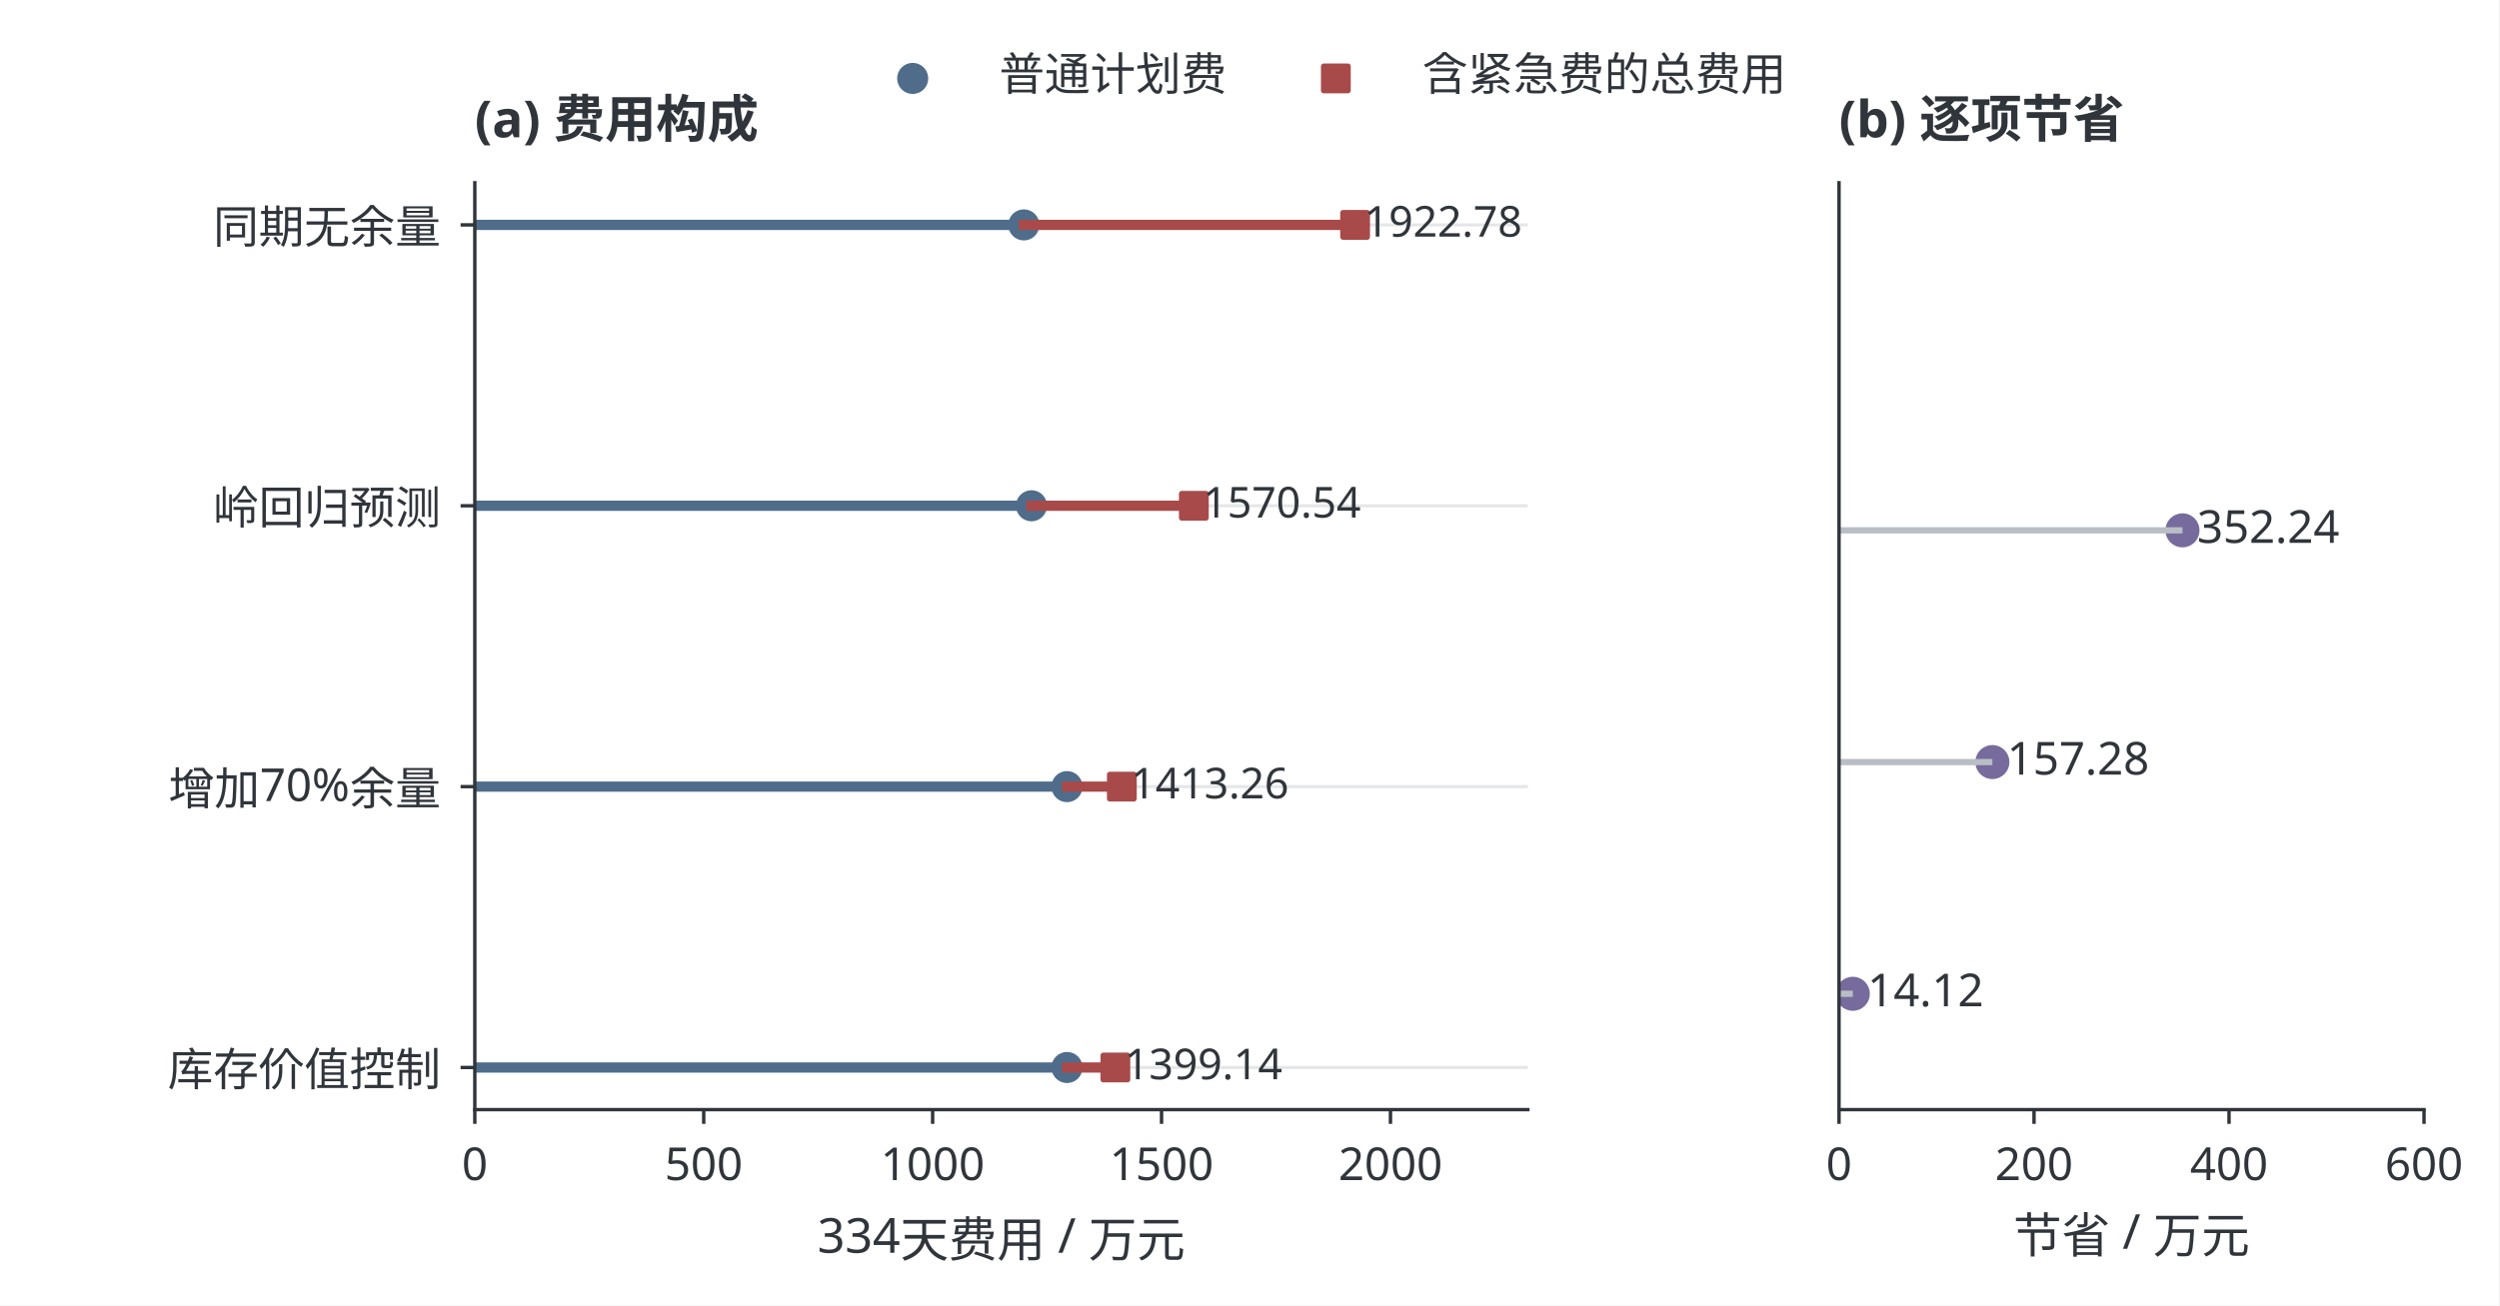
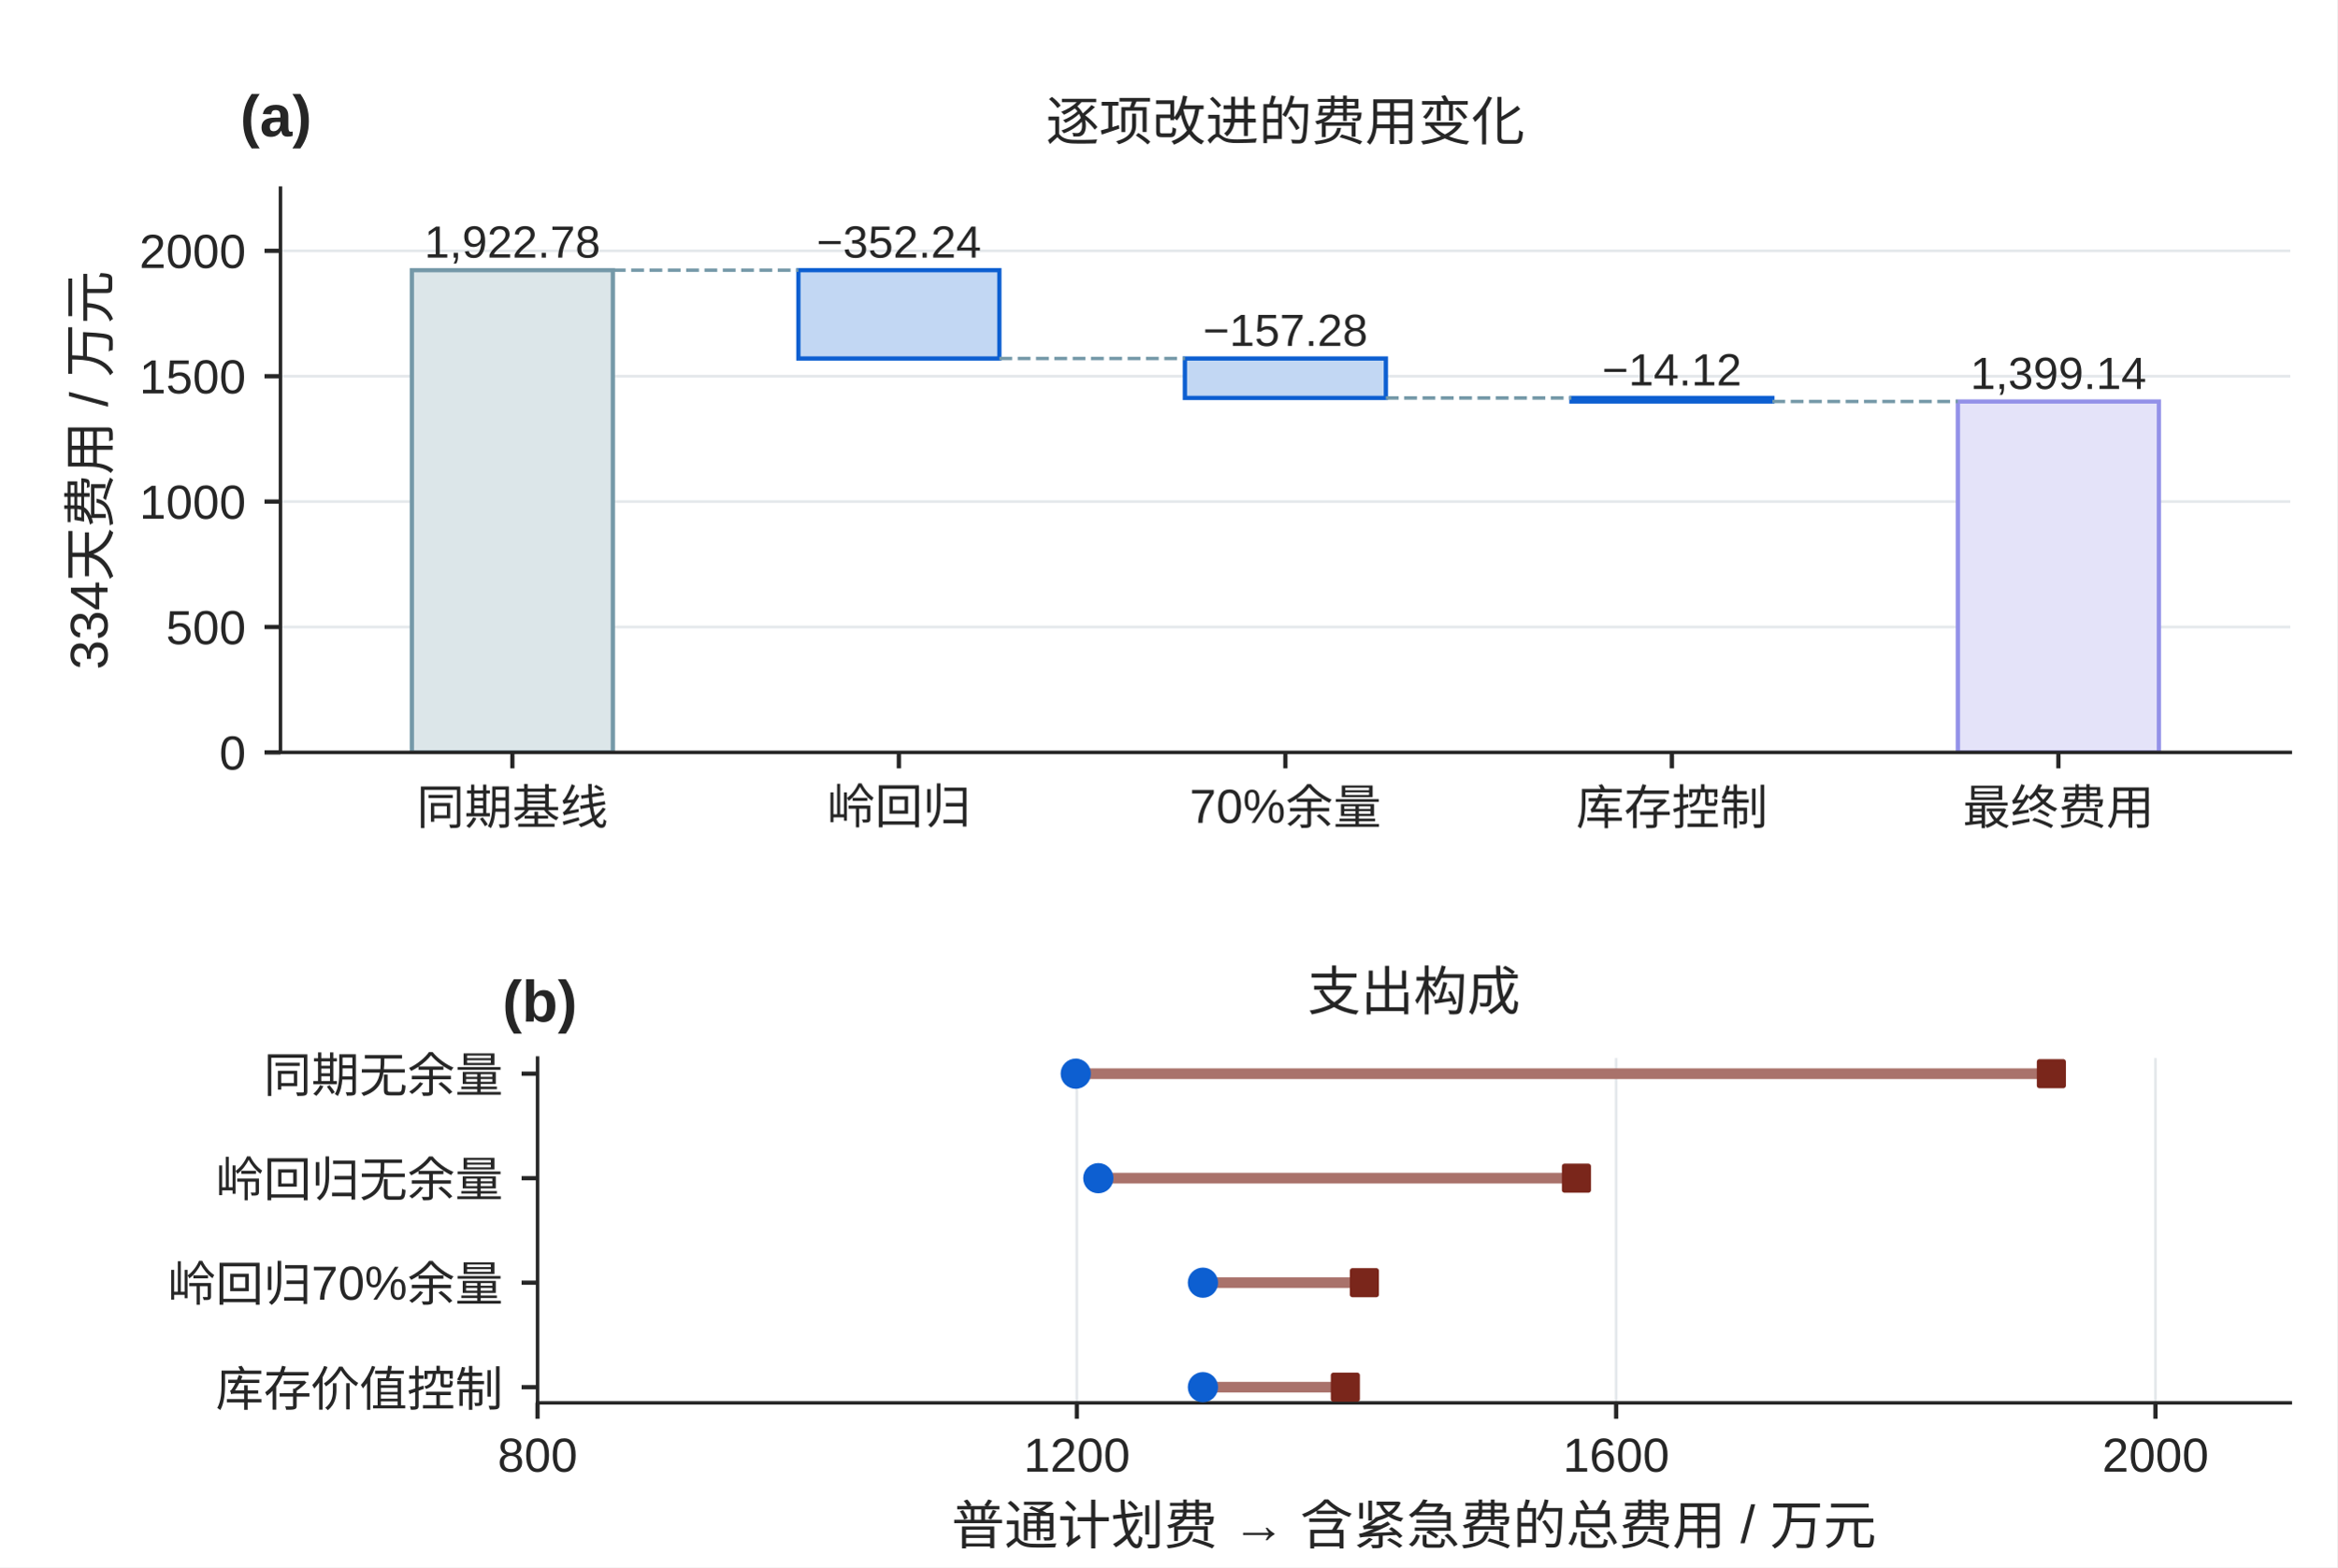
- <svg xmlns="http://www.w3.org/2000/svg" xmlns:xlink="http://www.w3.org/1999/xlink" width="439.37pt" height="229.606pt" viewBox="0 0 439.37 229.606" version="1.1">
+ <svg xmlns="http://www.w3.org/2000/svg" xmlns:xlink="http://www.w3.org/1999/xlink" width="439.37pt" height="294.803pt" viewBox="0 0 439.37 294.803" version="1.1">
  <defs>
    <style type="text/css">*{stroke-linejoin: round; stroke-linecap: butt}</style>
  </defs>
  <g id="figure_1">
    <g id="patch_1">
-       <path d="M 0 229.606  L 439.37 229.606  L 439.37 0  L 0 0  z " style="fill: #ffffff" />
+       <path d="M 0 294.803  L 439.37 294.803  L 439.37 0  L 0 0  z " style="fill: #ffffff" />
    </g>
    <g id="axes_1">
      <g id="patch_2">
-         <path d="M 83.48 195.165  L 268.617 195.165  L 268.617 32.145  L 83.48 32.145  z " style="fill: #ffffff" />
+         <path d="M 52.724 141.506  L 430.583 141.506  L 430.583 35.376  L 52.724 35.376  z " style="fill: #ffffff" />
      </g>
      <g id="matplotlib.axis_1">
        <g id="xtick_1">
          <g id="line2d_1">
            <defs>
-               <path id="m26a4b17c9b" d="M 0 0  L 0 2.5  " style="stroke: #30353b; stroke-width: 0.6" />
+               <path id="mcc3e6dc3a9" d="M 0 0  L 0 3  " style="stroke: #262626; stroke-width: 0.8" />
            </defs>
            <g>
-               <use xlink:href="#m26a4b17c9b" x="83.48" y="195.165" style="fill: #30353b; stroke: #30353b; stroke-width: 0.6" />
+               <use xlink:href="#mcc3e6dc3a9" x="96.323" y="141.506" style="fill: #262626; stroke: #262626; stroke-width: 0.8" />
            </g>
          </g>
          <g id="text_1">
-             <text style="font-size: 8px; font-family: 'Microsoft YaHei'; text-anchor: middle; fill: #30353b" x="83.48" y="207.56" transform="rotate(-0 83.48032 207.5604)">0</text>
+             <text style="font-size: 9px; font-family: 'Arial', 'Microsoft YaHei'; text-anchor: middle; fill: #262626" x="96.323" y="155.014" transform="rotate(-0 96.32344 155.0143)">同期基线</text>
          </g>
        </g>
        <g id="xtick_2">
          <g id="line2d_2">
            <g>
-               <use xlink:href="#m26a4b17c9b" x="123.727" y="195.165" style="fill: #30353b; stroke: #30353b; stroke-width: 0.6" />
+               <use xlink:href="#mcc3e6dc3a9" x="168.988" y="141.506" style="fill: #262626; stroke: #262626; stroke-width: 0.8" />
            </g>
          </g>
          <g id="text_2">
-             <text style="font-size: 8px; font-family: 'Microsoft YaHei'; text-anchor: middle; fill: #30353b" x="123.727" y="207.56" transform="rotate(-0 123.7274 207.5604)">500</text>
+             <text style="font-size: 9px; font-family: 'Arial', 'Microsoft YaHei'; text-anchor: middle; fill: #262626" x="168.988" y="154.882" transform="rotate(-0 168.9885 154.8821)">岭回归</text>
          </g>
        </g>
        <g id="xtick_3">
          <g id="line2d_3">
            <g>
-               <use xlink:href="#m26a4b17c9b" x="163.975" y="195.165" style="fill: #30353b; stroke: #30353b; stroke-width: 0.6" />
+               <use xlink:href="#mcc3e6dc3a9" x="241.654" y="141.506" style="fill: #262626; stroke: #262626; stroke-width: 0.8" />
            </g>
          </g>
          <g id="text_3">
-             <text style="font-size: 8px; font-family: 'Microsoft YaHei'; text-anchor: middle; fill: #30353b" x="163.975" y="207.56" transform="rotate(-0 163.9745 207.5604)">1000</text>
+             <text style="font-size: 9px; font-family: 'Arial', 'Microsoft YaHei'; text-anchor: middle; fill: #262626" x="241.654" y="154.768" transform="rotate(-0 241.6535 154.7682)">70%余量</text>
          </g>
        </g>
        <g id="xtick_4">
          <g id="line2d_4">
            <g>
-               <use xlink:href="#m26a4b17c9b" x="204.222" y="195.165" style="fill: #30353b; stroke: #30353b; stroke-width: 0.6" />
+               <use xlink:href="#mcc3e6dc3a9" x="314.319" y="141.506" style="fill: #262626; stroke: #262626; stroke-width: 0.8" />
            </g>
          </g>
          <g id="text_4">
-             <text style="font-size: 8px; font-family: 'Microsoft YaHei'; text-anchor: middle; fill: #30353b" x="204.222" y="207.56" transform="rotate(-0 204.2217 207.5604)">1500</text>
+             <text style="font-size: 9px; font-family: 'Arial', 'Microsoft YaHei'; text-anchor: middle; fill: #262626" x="314.319" y="155.049" transform="rotate(-0 314.3186 155.0494)">库存控制</text>
          </g>
        </g>
        <g id="xtick_5">
          <g id="line2d_5">
            <g>
-               <use xlink:href="#m26a4b17c9b" x="244.469" y="195.165" style="fill: #30353b; stroke: #30353b; stroke-width: 0.6" />
+               <use xlink:href="#mcc3e6dc3a9" x="386.984" y="141.506" style="fill: #262626; stroke: #262626; stroke-width: 0.8" />
            </g>
          </g>
          <g id="text_5">
-             <text style="font-size: 8px; font-family: 'Microsoft YaHei'; text-anchor: middle; fill: #30353b" x="244.469" y="207.56" transform="rotate(-0 244.4688 207.5604)">2000</text>
-           </g>
-         </g>
-         <g id="text_6">
-           <text style="font-size: 8.5px; font-family: 'Microsoft YaHei'; text-anchor: middle; fill: #30353b" x="176.049" y="220.344" transform="rotate(-0 176.0487 220.3438)">334天费用 / 万元</text>
+             <text style="font-size: 9px; font-family: 'Arial', 'Microsoft YaHei'; text-anchor: middle; fill: #262626" x="386.984" y="155.033" transform="rotate(-0 386.9836 155.0325)">最终费用</text>
+           </g>
        </g>
      </g>
      <g id="matplotlib.axis_2">
        <g id="ytick_1">
          <g id="line2d_6">
-             <path d="M 83.48 39.555  L 268.617 39.555  " clip-path="url(#pb90677f4e9)" style="fill: none; stroke: #e4e6e8; stroke-width: 0.55; stroke-linecap: square" />
+             <path d="M 52.724 141.506  L 430.583 141.506  " clip-path="url(#p9d135e7456)" style="fill: none; stroke: #e4e8eb; stroke-width: 0.5; stroke-linecap: square" />
          </g>
          <g id="line2d_7">
            <defs>
-               <path id="m49ec7b5771" d="M 0 0  L -2.5 0  " style="stroke: #30353b; stroke-width: 0.6" />
+               <path id="md698003458" d="M 0 0  L -3 0  " style="stroke: #262626; stroke-width: 0.8" />
            </defs>
            <g>
-               <use xlink:href="#m49ec7b5771" x="83.48" y="39.555" style="fill: #30353b; stroke: #30353b; stroke-width: 0.6" />
-             </g>
-           </g>
-           <g id="text_7">
-             <text style="font-size: 8px; font-family: 'Microsoft YaHei'; text-anchor: end; fill: #30353b" x="77.48" y="42.752" transform="rotate(-0 77.48032 42.7524)">同期无余量</text>
+               <use xlink:href="#md698003458" x="52.724" y="141.506" style="fill: #262626; stroke: #262626; stroke-width: 0.8" />
+             </g>
+           </g>
+           <g id="text_6">
+             <text style="font-size: 9px; font-family: 'Arial', 'Microsoft YaHei'; text-anchor: end; fill: #262626" x="46.224" y="144.727" transform="rotate(-0 46.22441 144.7265)">0</text>
          </g>
        </g>
        <g id="ytick_2">
          <g id="line2d_8">
-             <path d="M 83.48 88.955  L 268.617 88.955  " clip-path="url(#pb90677f4e9)" style="fill: none; stroke: #e4e6e8; stroke-width: 0.55; stroke-linecap: square" />
+             <path d="M 52.724 117.921  L 430.583 117.921  " clip-path="url(#p9d135e7456)" style="fill: none; stroke: #e4e8eb; stroke-width: 0.5; stroke-linecap: square" />
          </g>
          <g id="line2d_9">
            <g>
-               <use xlink:href="#m49ec7b5771" x="83.48" y="88.955" style="fill: #30353b; stroke: #30353b; stroke-width: 0.6" />
-             </g>
-           </g>
-           <g id="text_8">
-             <text style="font-size: 8px; font-family: 'Microsoft YaHei'; text-anchor: end; fill: #30353b" x="77.48" y="92.153" transform="rotate(-0 77.48032 92.15255)">岭回归预测</text>
+               <use xlink:href="#md698003458" x="52.724" y="117.921" style="fill: #262626; stroke: #262626; stroke-width: 0.8" />
+             </g>
+           </g>
+           <g id="text_7">
+             <text style="font-size: 9px; font-family: 'Arial', 'Microsoft YaHei'; text-anchor: end; fill: #262626" x="46.224" y="121.142" transform="rotate(-0 46.22441 121.1423)">500</text>
          </g>
        </g>
        <g id="ytick_3">
          <g id="line2d_10">
-             <path d="M 83.48 138.355  L 268.617 138.355  " clip-path="url(#pb90677f4e9)" style="fill: none; stroke: #e4e6e8; stroke-width: 0.55; stroke-linecap: square" />
+             <path d="M 52.724 94.337  L 430.583 94.337  " clip-path="url(#p9d135e7456)" style="fill: none; stroke: #e4e8eb; stroke-width: 0.5; stroke-linecap: square" />
          </g>
          <g id="line2d_11">
            <g>
-               <use xlink:href="#m49ec7b5771" x="83.48" y="138.355" style="fill: #30353b; stroke: #30353b; stroke-width: 0.6" />
-             </g>
-           </g>
-           <g id="text_9">
-             <text style="font-size: 8px; font-family: 'Microsoft YaHei'; text-anchor: end; fill: #30353b" x="77.48" y="141.553" transform="rotate(-0 77.48032 141.5527)">增加70%余量</text>
+               <use xlink:href="#md698003458" x="52.724" y="94.337" style="fill: #262626; stroke: #262626; stroke-width: 0.8" />
+             </g>
+           </g>
+           <g id="text_8">
+             <text style="font-size: 9px; font-family: 'Arial', 'Microsoft YaHei'; text-anchor: end; fill: #262626" x="46.224" y="97.558" transform="rotate(-0 46.22441 97.55802)">1000</text>
          </g>
        </g>
        <g id="ytick_4">
          <g id="line2d_12">
-             <path d="M 83.48 187.755  L 268.617 187.755  " clip-path="url(#pb90677f4e9)" style="fill: none; stroke: #e4e6e8; stroke-width: 0.55; stroke-linecap: square" />
+             <path d="M 52.724 70.753  L 430.583 70.753  " clip-path="url(#p9d135e7456)" style="fill: none; stroke: #e4e8eb; stroke-width: 0.5; stroke-linecap: square" />
          </g>
          <g id="line2d_13">
            <g>
-               <use xlink:href="#m49ec7b5771" x="83.48" y="187.755" style="fill: #30353b; stroke: #30353b; stroke-width: 0.6" />
+               <use xlink:href="#md698003458" x="52.724" y="70.753" style="fill: #262626; stroke: #262626; stroke-width: 0.8" />
+             </g>
+           </g>
+           <g id="text_9">
+             <text style="font-size: 9px; font-family: 'Arial', 'Microsoft YaHei'; text-anchor: end; fill: #262626" x="46.224" y="73.974" transform="rotate(-0 46.22441 73.97377)">1500</text>
+           </g>
+         </g>
+         <g id="ytick_5">
+           <g id="line2d_14">
+             <path d="M 52.724 47.169  L 430.583 47.169  " clip-path="url(#p9d135e7456)" style="fill: none; stroke: #e4e8eb; stroke-width: 0.5; stroke-linecap: square" />
+           </g>
+           <g id="line2d_15">
+             <g>
+               <use xlink:href="#md698003458" x="52.724" y="47.169" style="fill: #262626; stroke: #262626; stroke-width: 0.8" />
            </g>
          </g>
          <g id="text_10">
-             <text style="font-size: 8px; font-family: 'Microsoft YaHei'; text-anchor: end; fill: #30353b" x="77.48" y="190.953" transform="rotate(-0 77.48032 190.9528)">库存价值控制</text>
-           </g>
-         </g>
+             <text style="font-size: 9px; font-family: 'Arial', 'Microsoft YaHei'; text-anchor: end; fill: #262626" x="46.224" y="50.39" transform="rotate(-0 46.22441 50.38952)">2000</text>
+           </g>
+         </g>
+         <g id="text_11">
+           <text style="font-size: 10px; font-family: 'Arial', 'Microsoft YaHei'; text-anchor: middle; fill: #262626" x="20.218" y="88.441" transform="rotate(-90 20.21753 88.44094)">334天费用 / 万元</text>
+         </g>
+       </g>
+       <g id="patch_3">
+         <path d="M 77.431 141.506  L 115.216 141.506  L 115.216 50.811  L 77.431 50.811  z " clip-path="url(#p9d135e7456)" style="fill: #dce6e9; stroke: #7599a8; stroke-width: 0.8; stroke-linejoin: miter" />
+       </g>
+       <g id="patch_4">
+         <path d="M 150.096 67.425  L 187.881 67.425  L 187.881 50.811  L 150.096 50.811  z " clip-path="url(#p9d135e7456)" style="fill: #c2d7f3; stroke: #0d5fd1; stroke-width: 0.8; stroke-linejoin: miter" />
+       </g>
+       <g id="patch_5">
+         <path d="M 222.761 74.844  L 260.546 74.844  L 260.546 67.425  L 222.761 67.425  z " clip-path="url(#p9d135e7456)" style="fill: #c2d7f3; stroke: #0d5fd1; stroke-width: 0.8; stroke-linejoin: miter" />
+       </g>
+       <g id="patch_6">
+         <path d="M 295.426 75.51  L 333.212 75.51  L 333.212 74.844  L 295.426 74.844  z " clip-path="url(#p9d135e7456)" style="fill: #c2d7f3; stroke: #0d5fd1; stroke-width: 0.8; stroke-linejoin: miter" />
+       </g>
+       <g id="patch_7">
+         <path d="M 368.091 141.506  L 405.877 141.506  L 405.877 75.51  L 368.091 75.51  z " clip-path="url(#p9d135e7456)" style="fill: #e4e3f9; stroke: #9391e8; stroke-width: 0.8; stroke-linejoin: miter" />
+       </g>
+       <g id="line2d_16">
+         <path d="M 115.216 50.811  L 150.096 50.811  " clip-path="url(#p9d135e7456)" style="fill: none; stroke-dasharray: 2.405,1.04; stroke-dashoffset: 0; stroke: #7599a8; stroke-width: 0.65" />
+       </g>
+       <g id="line2d_17">
+         <path d="M 187.881 67.425  L 222.761 67.425  " clip-path="url(#p9d135e7456)" style="fill: none; stroke-dasharray: 2.405,1.04; stroke-dashoffset: 0; stroke: #7599a8; stroke-width: 0.65" />
+       </g>
+       <g id="line2d_18">
+         <path d="M 260.546 74.844  L 295.426 74.844  " clip-path="url(#p9d135e7456)" style="fill: none; stroke-dasharray: 2.405,1.04; stroke-dashoffset: 0; stroke: #7599a8; stroke-width: 0.65" />
+       </g>
+       <g id="line2d_19">
+         <path d="M 333.212 75.51  L 368.091 75.51  " clip-path="url(#p9d135e7456)" style="fill: none; stroke-dasharray: 2.405,1.04; stroke-dashoffset: 0; stroke: #7599a8; stroke-width: 0.65" />
+       </g>
+       <g id="patch_8">
+         <path d="M 52.724 141.506  L 52.724 35.376  " style="fill: none; stroke: #262626; stroke-width: 0.65; stroke-linejoin: miter; stroke-linecap: square" />
+       </g>
+       <g id="patch_9">
+         <path d="M 52.724 141.506  L 430.583 141.506  " style="fill: none; stroke: #262626; stroke-width: 0.65; stroke-linejoin: miter; stroke-linecap: square" />
+       </g>
+       <g id="text_12">
+         <text style="font-size: 8.5px; font-family: 'Arial', 'Microsoft YaHei'; text-anchor: middle; fill: #262626" x="96.323" y="48.452" transform="rotate(-0 96.32344 48.45225)">1,922.78</text>
+       </g>
+       <g id="text_13">
+         <text style="font-size: 8.5px; font-family: 'Arial', 'Microsoft YaHei'; text-anchor: middle; fill: #262626" x="168.988" y="48.452" transform="rotate(-0 168.9885 48.45225)">−352.24</text>
+       </g>
+       <g id="text_14">
+         <text style="font-size: 8.5px; font-family: 'Arial', 'Microsoft YaHei'; text-anchor: middle; fill: #262626" x="241.654" y="65.067" transform="rotate(-0 241.6535 65.06703)">−157.28</text>
+       </g>
+       <g id="text_15">
+         <text style="font-size: 8.5px; font-family: 'Arial', 'Microsoft YaHei'; text-anchor: middle; fill: #262626" x="314.319" y="72.486" transform="rotate(-0 314.3186 72.48567)">−14.12</text>
+       </g>
+       <g id="text_16">
+         <text style="font-size: 8.5px; font-family: 'Arial', 'Microsoft YaHei'; text-anchor: middle; fill: #262626" x="386.984" y="73.152" transform="rotate(-0 386.9836 73.15178)">1,399.14</text>
+       </g>
+       <g id="text_17">
+         <text style="font-weight: 700; font-size: 11px; font-family: 'Arial', 'Microsoft YaHei'; text-anchor: start; fill: #262626" x="45.167" y="25.632" transform="rotate(-0 45.16724 25.63218)">(a)</text>
+       </g>
+       <g id="text_18">
+         <text style="font-size: 10px; font-family: 'Arial', 'Microsoft YaHei'; text-anchor: middle; fill: #262626" x="241.654" y="26.376" transform="rotate(-0 241.6535 26.37638)">逐项改进的费用变化</text>
+       </g>
+     </g>
+     <g id="axes_2">
+       <g id="patch_10">
+         <path d="M 101.055 263.849  L 430.583 263.849  L 430.583 198.992  L 101.055 198.992  z " style="fill: #ffffff" />
+       </g>
+       <g id="matplotlib.axis_3">
+         <g id="xtick_6">
+           <g id="line2d_20">
+             <path d="M 101.055 263.849  L 101.055 198.992  " clip-path="url(#p528af866e3)" style="fill: none; stroke: #e4e8eb; stroke-width: 0.5; stroke-linecap: square" />
+           </g>
+           <g id="line2d_21">
+             <g>
+               <use xlink:href="#mcc3e6dc3a9" x="101.055" y="263.849" style="fill: #262626; stroke: #262626; stroke-width: 0.8" />
+             </g>
+           </g>
+           <g id="text_19">
+             <text style="font-size: 9px; font-family: 'Arial', 'Microsoft YaHei'; text-anchor: middle; fill: #262626" x="101.055" y="276.791" transform="rotate(-0 101.0551 276.7908)">800</text>
+           </g>
+         </g>
+         <g id="xtick_7">
+           <g id="line2d_22">
+             <path d="M 202.448 263.849  L 202.448 198.992  " clip-path="url(#p528af866e3)" style="fill: none; stroke: #e4e8eb; stroke-width: 0.5; stroke-linecap: square" />
+           </g>
+           <g id="line2d_23">
+             <g>
+               <use xlink:href="#mcc3e6dc3a9" x="202.448" y="263.849" style="fill: #262626; stroke: #262626; stroke-width: 0.8" />
+             </g>
+           </g>
+           <g id="text_20">
+             <text style="font-size: 9px; font-family: 'Arial', 'Microsoft YaHei'; text-anchor: middle; fill: #262626" x="202.448" y="276.791" transform="rotate(-0 202.4482 276.7908)">1200</text>
+           </g>
+         </g>
+         <g id="xtick_8">
+           <g id="line2d_24">
+             <path d="M 303.841 263.849  L 303.841 198.992  " clip-path="url(#p528af866e3)" style="fill: none; stroke: #e4e8eb; stroke-width: 0.5; stroke-linecap: square" />
+           </g>
+           <g id="line2d_25">
+             <g>
+               <use xlink:href="#mcc3e6dc3a9" x="303.841" y="263.849" style="fill: #262626; stroke: #262626; stroke-width: 0.8" />
+             </g>
+           </g>
+           <g id="text_21">
+             <text style="font-size: 9px; font-family: 'Arial', 'Microsoft YaHei'; text-anchor: middle; fill: #262626" x="303.841" y="276.791" transform="rotate(-0 303.8413 276.7908)">1600</text>
+           </g>
+         </g>
+         <g id="xtick_9">
+           <g id="line2d_26">
+             <path d="M 405.234 263.849  L 405.234 198.992  " clip-path="url(#p528af866e3)" style="fill: none; stroke: #e4e8eb; stroke-width: 0.5; stroke-linecap: square" />
+           </g>
+           <g id="line2d_27">
+             <g>
+               <use xlink:href="#mcc3e6dc3a9" x="405.234" y="263.849" style="fill: #262626; stroke: #262626; stroke-width: 0.8" />
+             </g>
+           </g>
+           <g id="text_22">
+             <text style="font-size: 9px; font-family: 'Arial', 'Microsoft YaHei'; text-anchor: middle; fill: #262626" x="405.234" y="276.791" transform="rotate(-0 405.2344 276.7908)">2000</text>
+           </g>
+         </g>
+         <g id="text_23">
+           <text style="font-size: 10px; font-family: 'Arial', 'Microsoft YaHei'; text-anchor: middle; fill: #262626" x="265.819" y="290.426" transform="rotate(-0 265.8189 290.4265)">普通计划费 → 含紧急费的总费用 / 万元</text>
+         </g>
+       </g>
+       <g id="matplotlib.axis_4">
+         <g id="ytick_6">
+           <g id="line2d_28">
+             <g>
+               <use xlink:href="#md698003458" x="101.055" y="201.94" style="fill: #262626; stroke: #262626; stroke-width: 0.8" />
+             </g>
+           </g>
+           <g id="text_24">
+             <text style="font-size: 9px; font-family: 'Arial', 'Microsoft YaHei'; text-anchor: end; fill: #262626" x="94.555" y="205.392" transform="rotate(-0 94.55512 205.3918)">同期无余量</text>
+           </g>
+         </g>
+         <g id="ytick_7">
+           <g id="line2d_29">
+             <g>
+               <use xlink:href="#md698003458" x="101.055" y="221.594" style="fill: #262626; stroke: #262626; stroke-width: 0.8" />
+             </g>
+           </g>
+           <g id="text_25">
+             <text style="font-size: 9px; font-family: 'Arial', 'Microsoft YaHei'; text-anchor: end; fill: #262626" x="94.555" y="225.036" transform="rotate(-0 94.55512 225.0362)">岭回归无余量</text>
+           </g>
+         </g>
+         <g id="ytick_8">
+           <g id="line2d_30">
+             <g>
+               <use xlink:href="#md698003458" x="101.055" y="241.247" style="fill: #262626; stroke: #262626; stroke-width: 0.8" />
+             </g>
+           </g>
+           <g id="text_26">
+             <text style="font-size: 9px; font-family: 'Arial', 'Microsoft YaHei'; text-anchor: end; fill: #262626" x="94.555" y="244.686" transform="rotate(-0 94.55512 244.6855)">岭回归70%余量</text>
+           </g>
+         </g>
+         <g id="ytick_9">
+           <g id="line2d_31">
+             <g>
+               <use xlink:href="#md698003458" x="101.055" y="260.901" style="fill: #262626; stroke: #262626; stroke-width: 0.8" />
+             </g>
+           </g>
+           <g id="text_27">
+             <text style="font-size: 9px; font-family: 'Arial', 'Microsoft YaHei'; text-anchor: end; fill: #262626" x="94.555" y="264.432" transform="rotate(-0 94.55512 264.4319)">库存价值控制</text>
+           </g>
+         </g>
+       </g>
+       <g id="line2d_32">
+         <path d="M 202.243 201.94  L 385.661 201.94  " clip-path="url(#p528af866e3)" style="fill: none; stroke: #a9726b; stroke-width: 2; stroke-linecap: square" />
+       </g>
+       <g id="line2d_33">
+         <path d="M 206.485 221.594  L 296.374 221.594  " clip-path="url(#p528af866e3)" style="fill: none; stroke: #a9726b; stroke-width: 2; stroke-linecap: square" />
+       </g>
+       <g id="line2d_34">
+         <path d="M 226.15 241.247  L 256.506 241.247  " clip-path="url(#p528af866e3)" style="fill: none; stroke: #a9726b; stroke-width: 2; stroke-linecap: square" />
+       </g>
+       <g id="line2d_35">
+         <path d="M 226.149 260.901  L 252.927 260.901  " clip-path="url(#p528af866e3)" style="fill: none; stroke: #a9726b; stroke-width: 2; stroke-linecap: square" />
+       </g>
+       <g id="patch_11">
+         <path d="M 101.055 263.849  L 101.055 198.992  " style="fill: none; stroke: #262626; stroke-width: 0.65; stroke-linejoin: miter; stroke-linecap: square" />
+       </g>
+       <g id="patch_12">
+         <path d="M 101.055 263.849  L 430.583 263.849  " style="fill: none; stroke: #262626; stroke-width: 0.65; stroke-linejoin: miter; stroke-linecap: square" />
      </g>
      <g id="PathCollection_1">
        <defs>
-           <path id="md9ef32001c" d="M 0 2.236  C 0.593 2.236 1.162 2 1.581 1.581  C 2 1.162 2.236 0.593 2.236 0  C 2.236 -0.593 2 -1.162 1.581 -1.581  C 1.162 -2 0.593 -2.236 0 -2.236  C -0.593 -2.236 -1.162 -2 -1.581 -1.581  C -2 -1.162 -2.236 -0.593 -2.236 0  C -2.236 0.593 -2 1.162 -1.581 1.581  C -1.162 2 -0.593 2.236 0 2.236  z " style="stroke: #4f6d8a" />
+           <path id="m357a990bdd" d="M 0 2.345  C 0.622 2.345 1.219 2.098 1.658 1.658  C 2.098 1.219 2.345 0.622 2.345 0  C 2.345 -0.622 2.098 -1.219 1.658 -1.658  C 1.219 -2.098 0.622 -2.345 0 -2.345  C -0.622 -2.345 -1.219 -2.098 -1.658 -1.658  C -2.098 -1.219 -2.345 -0.622 -2.345 0  C -2.345 0.622 -2.098 1.219 -1.658 1.658  C -1.219 2.098 -0.622 2.345 0 2.345  z " style="stroke: #0d5fd1" />
        </defs>
-         <g clip-path="url(#pb90677f4e9)">
-           <use xlink:href="#md9ef32001c" x="180.008" y="39.555" style="fill: #4f6d8a; stroke: #4f6d8a" />
-           <use xlink:href="#md9ef32001c" x="181.355" y="88.955" style="fill: #4f6d8a; stroke: #4f6d8a" />
-           <use xlink:href="#md9ef32001c" x="187.6" y="138.355" style="fill: #4f6d8a; stroke: #4f6d8a" />
-           <use xlink:href="#md9ef32001c" x="187.6" y="187.755" style="fill: #4f6d8a; stroke: #4f6d8a" />
+         <g clip-path="url(#p528af866e3)">
+           <use xlink:href="#m357a990bdd" x="202.243" y="201.94" style="fill: #0d5fd1; stroke: #0d5fd1" />
        </g>
      </g>
      <g id="PathCollection_2">
        <defs>
-           <path id="m7f818e9dd6" d="M -2.121 2.121  L 2.121 2.121  L 2.121 -2.121  L -2.121 -2.121  z " style="stroke: #a84a4a" />
+           <path id="m9fffb79d42" d="M -2.236 2.236  L 2.236 2.236  L 2.236 -2.236  L -2.236 -2.236  z " style="stroke: #7a261b" />
        </defs>
-         <g clip-path="url(#pb90677f4e9)">
-           <use xlink:href="#m7f818e9dd6" x="238.253" y="39.555" style="fill: #a84a4a; stroke: #a84a4a" />
-           <use xlink:href="#m7f818e9dd6" x="209.9" y="88.955" style="fill: #a84a4a; stroke: #a84a4a" />
-           <use xlink:href="#m7f818e9dd6" x="197.24" y="138.355" style="fill: #a84a4a; stroke: #a84a4a" />
-           <use xlink:href="#m7f818e9dd6" x="196.103" y="187.755" style="fill: #a84a4a; stroke: #a84a4a" />
-         </g>
-       </g>
-       <g id="line2d_14">
-         <path d="M 83.48 39.555  L 180.008 39.555  " clip-path="url(#pb90677f4e9)" style="fill: none; stroke: #4f6d8a; stroke-width: 1.8; stroke-linecap: square" />
-       </g>
-       <g id="line2d_15">
-         <path d="M 180.008 39.555  L 238.253 39.555  " clip-path="url(#pb90677f4e9)" style="fill: none; stroke: #a84a4a; stroke-width: 1.8; stroke-linecap: square" />
-       </g>
-       <g id="line2d_16">
-         <path d="M 83.48 88.955  L 181.355 88.955  " clip-path="url(#pb90677f4e9)" style="fill: none; stroke: #4f6d8a; stroke-width: 1.8; stroke-linecap: square" />
-       </g>
-       <g id="line2d_17">
-         <path d="M 181.355 88.955  L 209.9 88.955  " clip-path="url(#pb90677f4e9)" style="fill: none; stroke: #a84a4a; stroke-width: 1.8; stroke-linecap: square" />
-       </g>
-       <g id="line2d_18">
-         <path d="M 83.48 138.355  L 187.6 138.355  " clip-path="url(#pb90677f4e9)" style="fill: none; stroke: #4f6d8a; stroke-width: 1.8; stroke-linecap: square" />
-       </g>
-       <g id="line2d_19">
-         <path d="M 187.6 138.355  L 197.24 138.355  " clip-path="url(#pb90677f4e9)" style="fill: none; stroke: #a84a4a; stroke-width: 1.8; stroke-linecap: square" />
-       </g>
-       <g id="line2d_20">
-         <path d="M 83.48 187.755  L 187.6 187.755  " clip-path="url(#pb90677f4e9)" style="fill: none; stroke: #4f6d8a; stroke-width: 1.8; stroke-linecap: square" />
-       </g>
-       <g id="line2d_21">
-         <path d="M 187.6 187.755  L 196.103 187.755  " clip-path="url(#pb90677f4e9)" style="fill: none; stroke: #a84a4a; stroke-width: 1.8; stroke-linecap: square" />
-       </g>
-       <g id="patch_3">
-         <path d="M 83.48 195.165  L 83.48 32.145  " style="fill: none; stroke: #30353b; stroke-width: 0.6; stroke-linejoin: miter; stroke-linecap: square" />
-       </g>
-       <g id="patch_4">
-         <path d="M 83.48 195.165  L 268.617 195.165  " style="fill: none; stroke: #30353b; stroke-width: 0.6; stroke-linejoin: miter; stroke-linecap: square" />
-       </g>
-       <g id="text_11">
-         <text style="font-size: 7.5px; font-family: 'Microsoft YaHei'; text-anchor: start; fill: #30353b" x="239.863" y="41.62" transform="rotate(-0 239.8632 41.62033)">1922.78</text>
-       </g>
-       <g id="text_12">
-         <text style="font-size: 7.5px; font-family: 'Microsoft YaHei'; text-anchor: start; fill: #30353b" x="211.51" y="91.02" transform="rotate(-0 211.5097 91.02048)">1570.54</text>
-       </g>
-       <g id="text_13">
-         <text style="font-size: 7.5px; font-family: 'Microsoft YaHei'; text-anchor: start; fill: #30353b" x="198.85" y="140.421" transform="rotate(-0 198.8496 140.4206)">1413.26</text>
-       </g>
-       <g id="text_14">
-         <text style="font-size: 7.5px; font-family: 'Microsoft YaHei'; text-anchor: start; fill: #30353b" x="197.713" y="189.821" transform="rotate(-0 197.7128 189.8208)">1399.14</text>
-       </g>
-       <g id="text_15">
-         <text style="font-weight: 700; font-size: 9px; font-family: 'Microsoft YaHei'; text-anchor: start; fill: #30353b" x="83.48" y="24.145" transform="rotate(-0 83.48032 24.14488)">(a)  费用构成</text>
-       </g>
-     </g>
-     <g id="axes_2">
-       <g id="patch_5">
-         <path d="M 323.335 195.165  L 426.189 195.165  L 426.189 32.145  L 323.335 32.145  z " style="fill: #ffffff" />
-       </g>
-       <g id="matplotlib.axis_3">
-         <g id="xtick_6">
-           <g id="line2d_22">
-             <g>
-               <use xlink:href="#m26a4b17c9b" x="323.335" y="195.165" style="fill: #30353b; stroke: #30353b; stroke-width: 0.6" />
-             </g>
-           </g>
-           <g id="text_16">
-             <text style="font-size: 8px; font-family: 'Microsoft YaHei'; text-anchor: middle; fill: #30353b" x="323.335" y="207.56" transform="rotate(-0 323.3352 207.5604)">0</text>
-           </g>
-         </g>
-         <g id="xtick_7">
-           <g id="line2d_23">
-             <g>
-               <use xlink:href="#m26a4b17c9b" x="357.62" y="195.165" style="fill: #30353b; stroke: #30353b; stroke-width: 0.6" />
-             </g>
-           </g>
-           <g id="text_17">
-             <text style="font-size: 8px; font-family: 'Microsoft YaHei'; text-anchor: middle; fill: #30353b" x="357.62" y="207.56" transform="rotate(-0 357.6198 207.5604)">200</text>
-           </g>
-         </g>
-         <g id="xtick_8">
-           <g id="line2d_24">
-             <g>
-               <use xlink:href="#m26a4b17c9b" x="391.904" y="195.165" style="fill: #30353b; stroke: #30353b; stroke-width: 0.6" />
-             </g>
-           </g>
-           <g id="text_18">
-             <text style="font-size: 8px; font-family: 'Microsoft YaHei'; text-anchor: middle; fill: #30353b" x="391.904" y="207.56" transform="rotate(-0 391.9044 207.5604)">400</text>
-           </g>
-         </g>
-         <g id="xtick_9">
-           <g id="line2d_25">
-             <g>
-               <use xlink:href="#m26a4b17c9b" x="426.189" y="195.165" style="fill: #30353b; stroke: #30353b; stroke-width: 0.6" />
-             </g>
-           </g>
-           <g id="text_19">
-             <text style="font-size: 8px; font-family: 'Microsoft YaHei'; text-anchor: middle; fill: #30353b" x="426.189" y="207.56" transform="rotate(-0 426.189 207.5604)">600</text>
-           </g>
-         </g>
-         <g id="text_20">
-           <text style="font-size: 8.5px; font-family: 'Microsoft YaHei'; text-anchor: middle; fill: #30353b" x="374.762" y="220.344" transform="rotate(-0 374.7621 220.3438)">节省 / 万元</text>
-         </g>
-       </g>
-       <g id="matplotlib.axis_4" />
+         <g clip-path="url(#p528af866e3)">
+           <use xlink:href="#m9fffb79d42" x="385.661" y="201.94" style="fill: #7a261b; stroke: #7a261b" />
+         </g>
+       </g>
      <g id="PathCollection_3">
-         <defs>
-           <path id="mfcdef98b23" d="M 0 2.5  C 0.663 2.5 1.299 2.237 1.768 1.768  C 2.237 1.299 2.5 0.663 2.5 0  C 2.5 -0.663 2.237 -1.299 1.768 -1.768  C 1.299 -2.237 0.663 -2.5 0 -2.5  C -0.663 -2.5 -1.299 -2.237 -1.768 -1.768  C -2.237 -1.299 -2.5 -0.663 -2.5 0  C -2.5 0.663 -2.237 1.299 -1.768 1.768  C -1.299 2.237 -0.663 2.5 0 2.5  z " style="stroke: #776b9d" />
-         </defs>
-         <g clip-path="url(#p1748d709c9)">
-           <use xlink:href="#mfcdef98b23" x="383.718" y="93.278" style="fill: #776b9d; stroke: #776b9d" />
-           <use xlink:href="#mfcdef98b23" x="350.297" y="134.033" style="fill: #776b9d; stroke: #776b9d" />
-           <use xlink:href="#mfcdef98b23" x="325.756" y="174.788" style="fill: #776b9d; stroke: #776b9d" />
-         </g>
-       </g>
-       <g id="LineCollection_1">
-         <path d="M 323.335 93.278  L 383.718 93.278  " clip-path="url(#p1748d709c9)" style="fill: none; stroke: #b8bec4; stroke-width: 1.1" />
-         <path d="M 323.335 134.033  L 350.297 134.033  " clip-path="url(#p1748d709c9)" style="fill: none; stroke: #b8bec4; stroke-width: 1.1" />
-         <path d="M 323.335 174.788  L 325.756 174.788  " clip-path="url(#p1748d709c9)" style="fill: none; stroke: #b8bec4; stroke-width: 1.1" />
-       </g>
-       <g id="patch_6">
-         <path d="M 323.335 195.165  L 323.335 32.145  " style="fill: none; stroke: #30353b; stroke-width: 0.6; stroke-linejoin: miter; stroke-linecap: square" />
-       </g>
-       <g id="patch_7">
-         <path d="M 323.335 195.165  L 426.189 195.165  " style="fill: none; stroke: #30353b; stroke-width: 0.6; stroke-linejoin: miter; stroke-linecap: square" />
-       </g>
-       <g id="text_21">
-         <text style="font-size: 8px; font-family: 'Microsoft YaHei'; text-anchor: start; fill: #30353b" x="386.289" y="95.481" transform="rotate(-0 386.2891 95.48068)">352.24</text>
-       </g>
-       <g id="text_22">
-         <text style="font-size: 8px; font-family: 'Microsoft YaHei'; text-anchor: start; fill: #30353b" x="352.868" y="136.236" transform="rotate(-0 352.8679 136.2358)">157.28</text>
-       </g>
-       <g id="text_23">
-         <text style="font-size: 8px; font-family: 'Microsoft YaHei'; text-anchor: start; fill: #30353b" x="328.327" y="176.991" transform="rotate(-0 328.3274 176.9909)">14.12</text>
-       </g>
-       <g id="text_24">
-         <text style="font-weight: 700; font-size: 9px; font-family: 'Microsoft YaHei'; text-anchor: start; fill: #30353b" x="323.335" y="24.145" transform="rotate(-0 323.3352 24.14488)">(b)  逐项节省</text>
-       </g>
-     </g>
-     <g id="legend_1">
+         <g clip-path="url(#p528af866e3)">
+           <use xlink:href="#m357a990bdd" x="206.485" y="221.594" style="fill: #0d5fd1; stroke: #0d5fd1" />
+         </g>
+       </g>
      <g id="PathCollection_4">
-         <g>
-           <use xlink:href="#md9ef32001c" x="160.466" y="13.791" style="fill: #4f6d8a; stroke: #4f6d8a" />
-         </g>
-       </g>
-       <g id="text_25">
-         <text style="font-size: 8px; font-family: 'Microsoft YaHei'; text-anchor: start; fill: #30353b" x="175.666" y="15.891" transform="rotate(-0 175.6661 15.89106)">普通计划费</text>
+         <g clip-path="url(#p528af866e3)">
+           <use xlink:href="#m9fffb79d42" x="296.374" y="221.594" style="fill: #7a261b; stroke: #7a261b" />
+         </g>
      </g>
      <g id="PathCollection_5">
-         <g>
-           <use xlink:href="#m7f818e9dd6" x="234.866" y="13.791" style="fill: #a84a4a; stroke: #a84a4a" />
-         </g>
-       </g>
-       <g id="text_26">
-         <text style="font-size: 8px; font-family: 'Microsoft YaHei'; text-anchor: start; fill: #30353b" x="250.066" y="15.891" transform="rotate(-0 250.0661 15.89106)">含紧急费的总费用</text>
+         <g clip-path="url(#p528af866e3)">
+           <use xlink:href="#m357a990bdd" x="226.15" y="241.247" style="fill: #0d5fd1; stroke: #0d5fd1" />
+         </g>
+       </g>
+       <g id="PathCollection_6">
+         <g clip-path="url(#p528af866e3)">
+           <use xlink:href="#m9fffb79d42" x="256.506" y="241.247" style="fill: #7a261b; stroke: #7a261b" />
+         </g>
+       </g>
+       <g id="PathCollection_7">
+         <g clip-path="url(#p528af866e3)">
+           <use xlink:href="#m357a990bdd" x="226.149" y="260.901" style="fill: #0d5fd1; stroke: #0d5fd1" />
+         </g>
+       </g>
+       <g id="PathCollection_8">
+         <g clip-path="url(#p528af866e3)">
+           <use xlink:href="#m9fffb79d42" x="252.927" y="260.901" style="fill: #7a261b; stroke: #7a261b" />
+         </g>
+       </g>
+       <g id="text_28">
+         <text style="font-weight: 700; font-size: 11px; font-family: 'Arial', 'Microsoft YaHei'; text-anchor: start; fill: #262626" x="94.465" y="192.137" transform="rotate(-0 94.46457 192.137)">(b)</text>
+       </g>
+       <g id="text_29">
+         <text style="font-size: 10px; font-family: 'Arial', 'Microsoft YaHei'; text-anchor: middle; fill: #262626" x="265.819" y="189.992" transform="rotate(-0 265.8189 189.9921)">支出构成</text>
      </g>
    </g>
  </g>
  <defs>
-     <clipPath id="pb90677f4e9">
-       <rect x="83.48" y="32.145" width="185.137" height="163.02" />
+     <clipPath id="p9d135e7456">
+       <rect x="52.724" y="35.376" width="377.858" height="106.129" />
    </clipPath>
-     <clipPath id="p1748d709c9">
-       <rect x="323.335" y="32.145" width="102.854" height="163.02" />
+     <clipPath id="p528af866e3">
+       <rect x="101.055" y="198.992" width="329.528" height="64.857" />
    </clipPath>
  </defs>
</svg>
